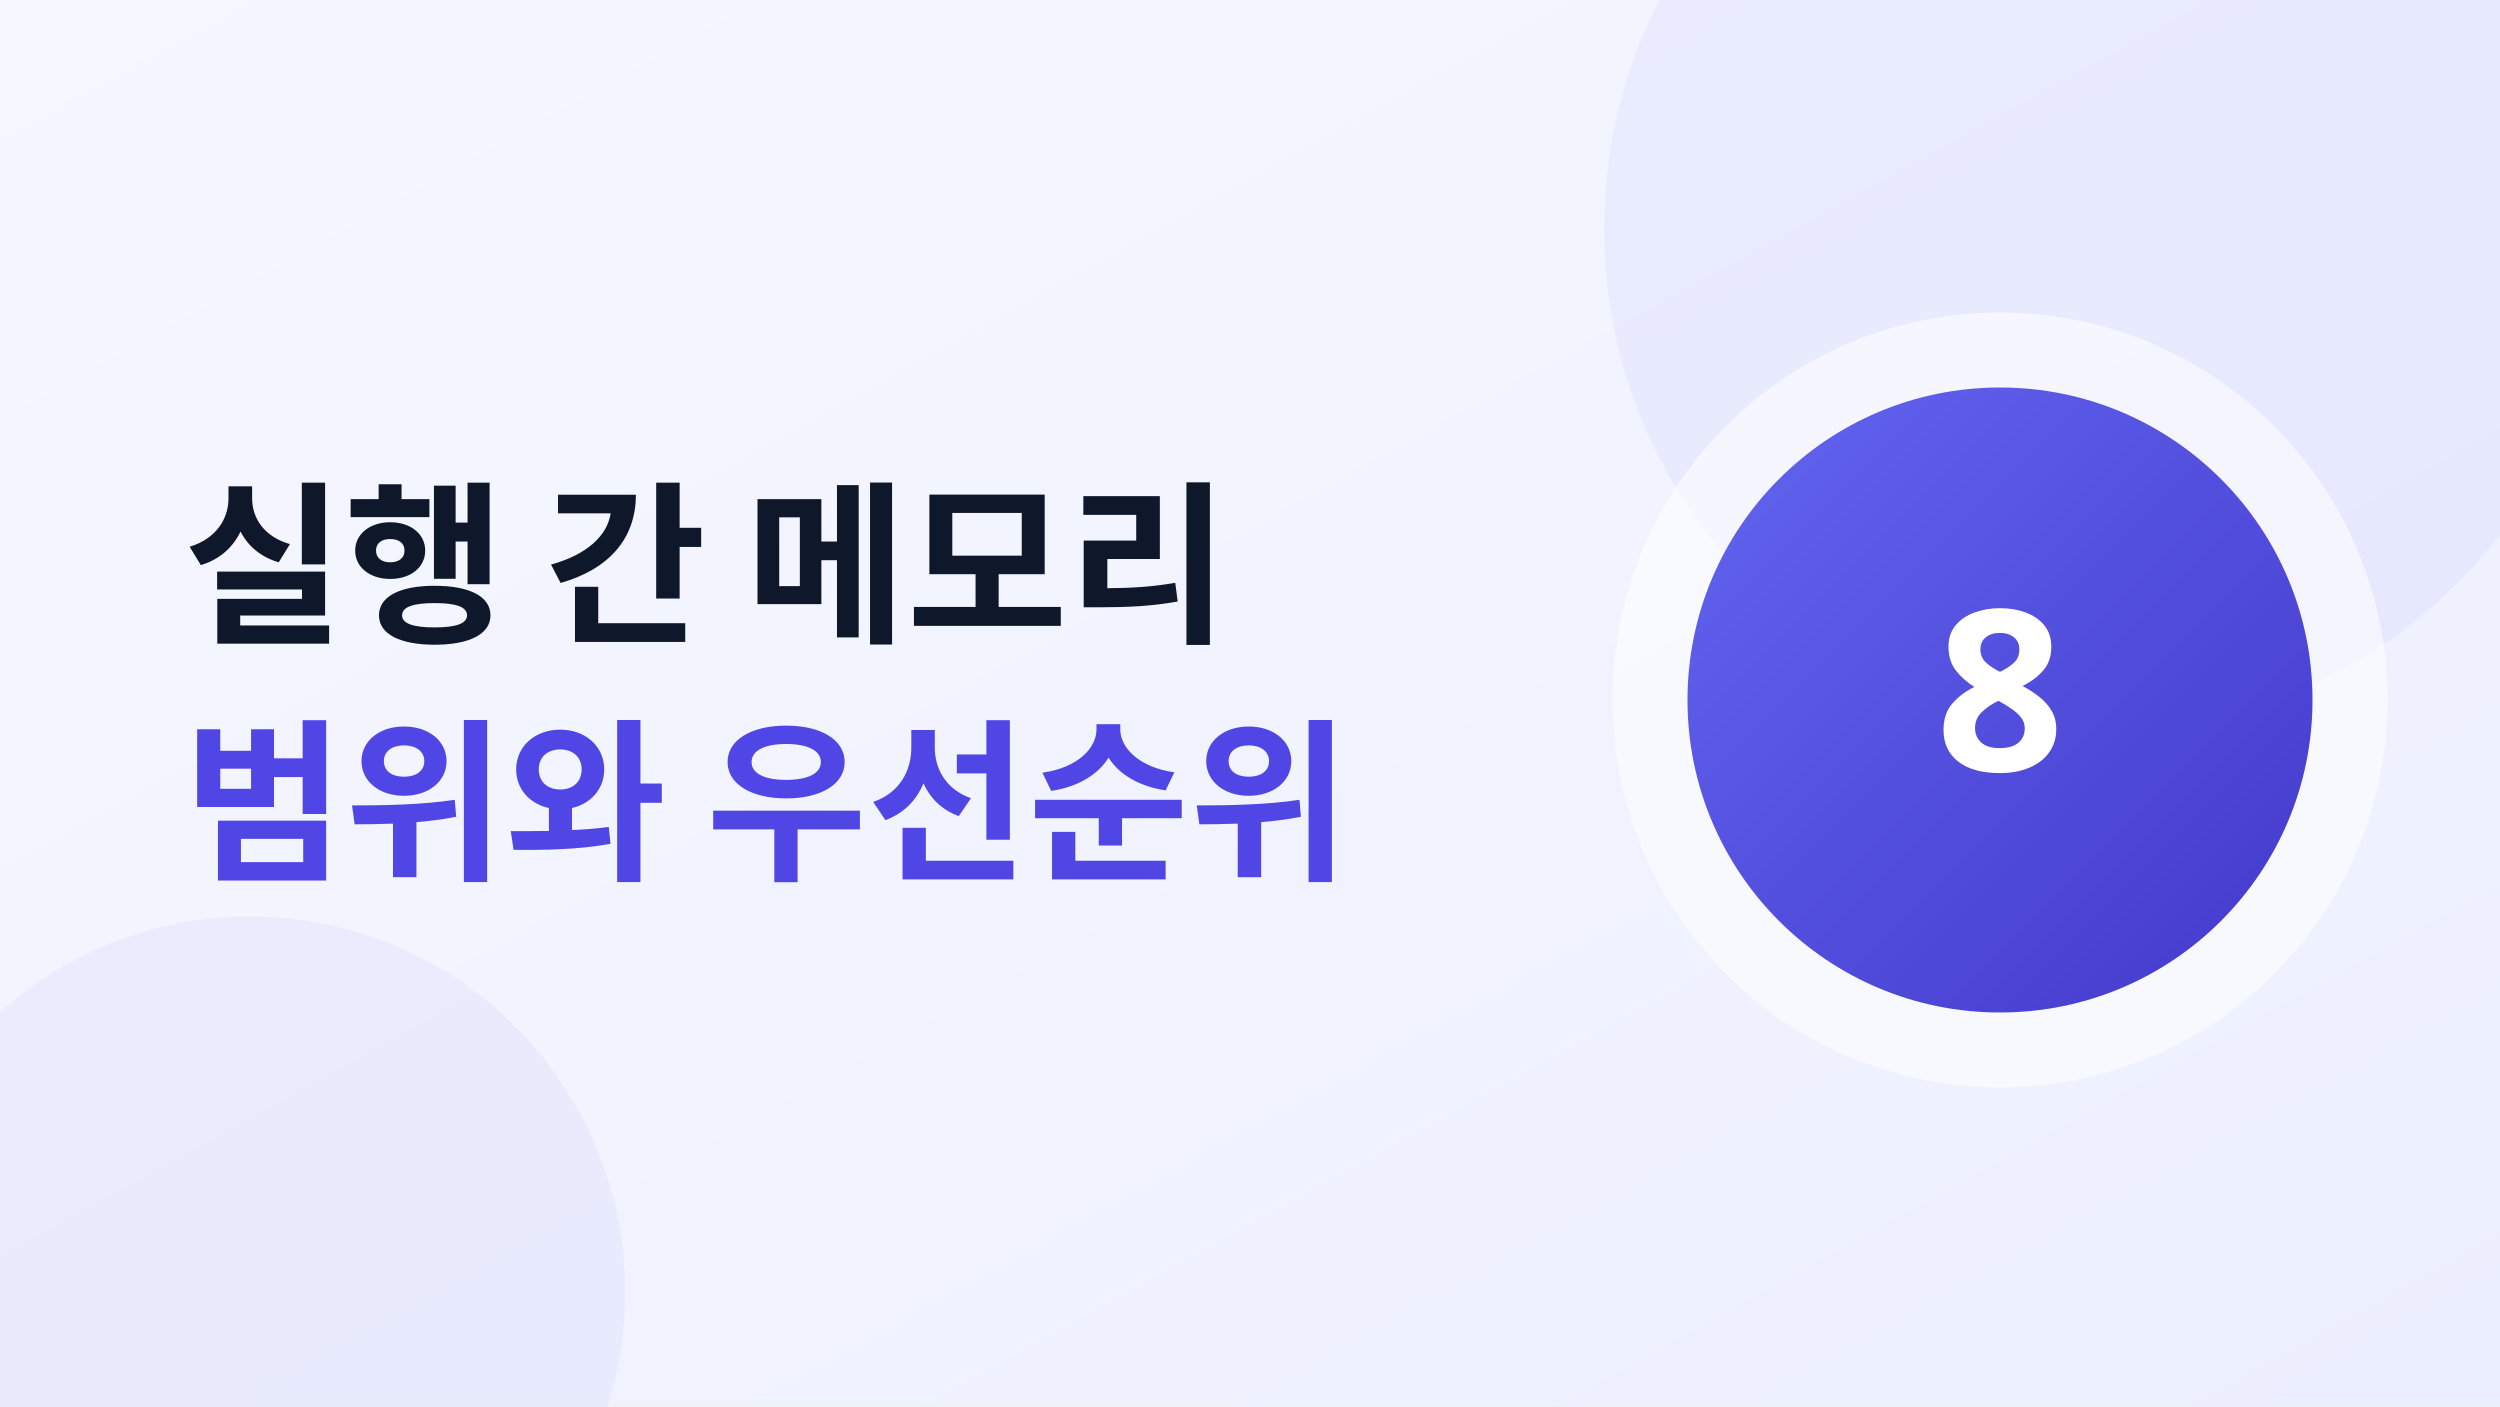
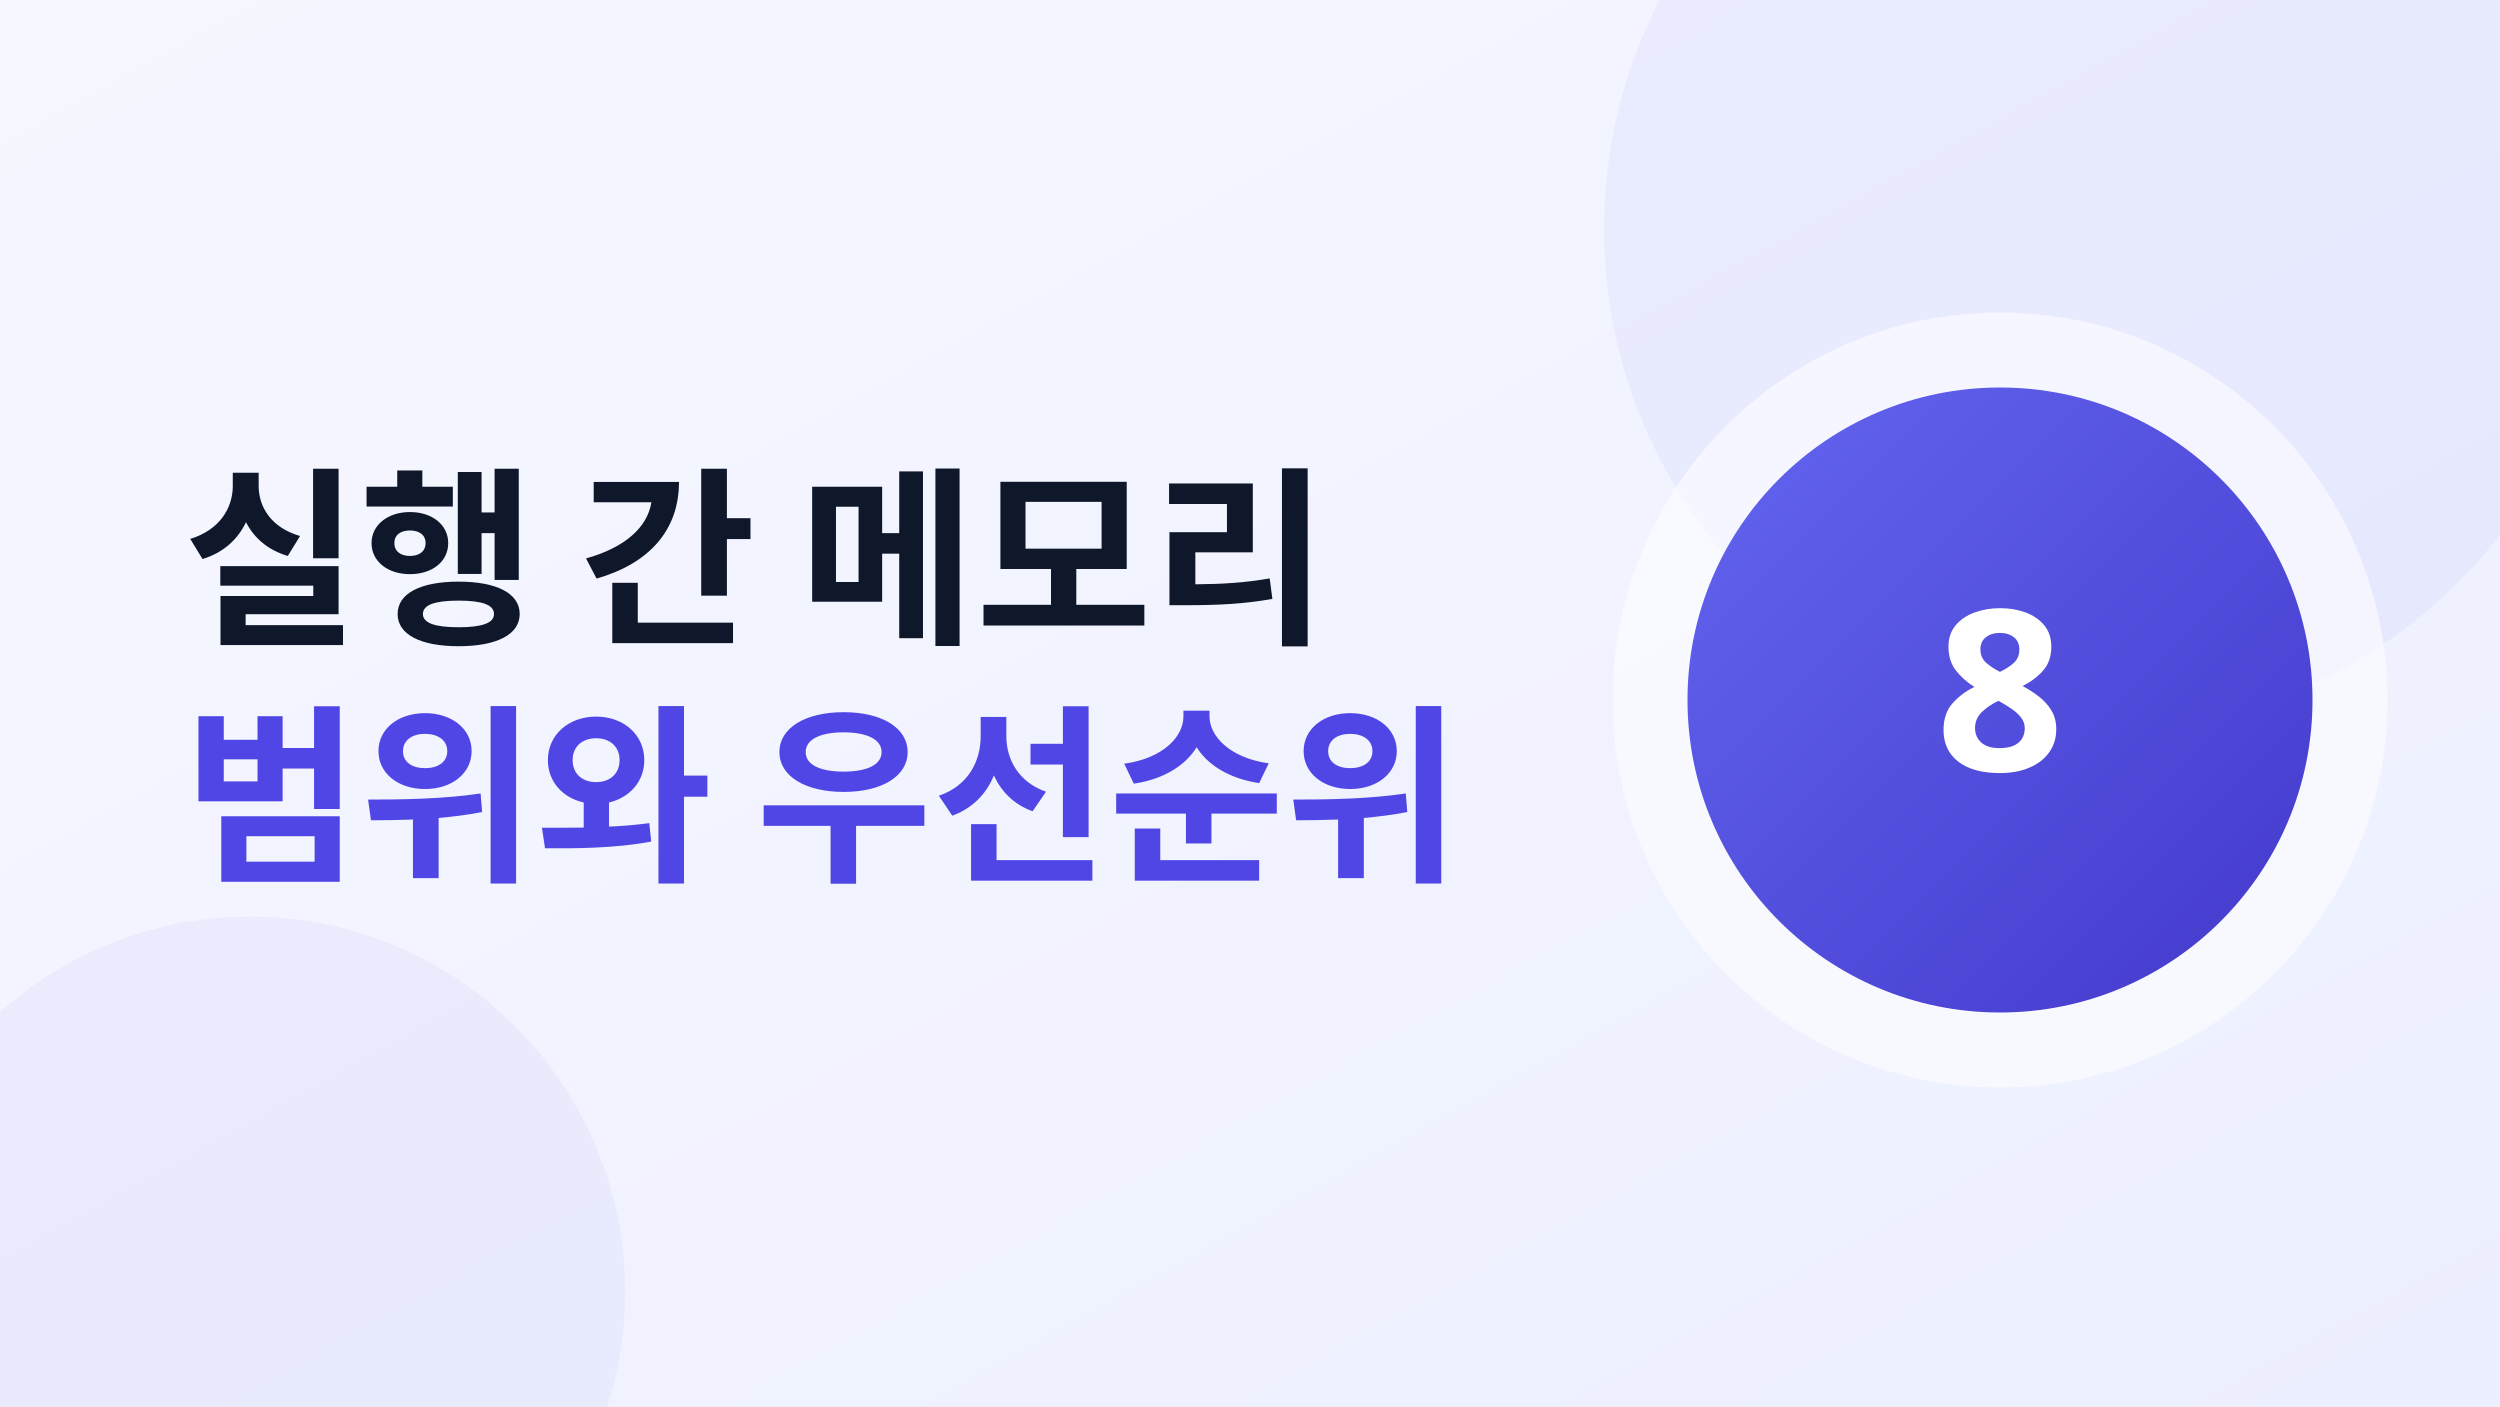
<svg xmlns="http://www.w3.org/2000/svg" viewBox="0 0 1200 675" role="img" aria-label="TECH NOTE · 하네스 8편 — 실행 간 메모리 범위와 우선순위">
  <defs>
    <linearGradient id="bg" x1="0" y1="0" x2="1" y2="1">
      <stop offset="0" stop-color="#f6f7ff" />
      <stop offset="1" stop-color="#ecefff" />
    </linearGradient>
    <linearGradient id="badge" x1="0" y1="0" x2="1" y2="1">
      <stop offset="0" stop-color="#6366f1" />
      <stop offset="1" stop-color="#4338ca" />
    </linearGradient>
  </defs>
  <rect width="1200" height="675" fill="url(#bg)" />
  <circle cx="1010" cy="110" r="240" fill="#6366f1" opacity="0.07" />
  <circle cx="120" cy="620" r="180" fill="#4338ca" opacity="0.05" />
-   <text x="88" y="302" font-family="Pretendard,'Pretendard Variable','Malgun Gothic','Apple SD Gothic Neo','Noto Sans KR',sans-serif" font-size="84" font-weight="800" fill="#0f172a">실행 간 메모리</text>
-   <text x="88" y="416" font-family="Pretendard,'Pretendard Variable','Malgun Gothic','Apple SD Gothic Neo','Noto Sans KR',sans-serif" font-size="84" font-weight="800" fill="#4f46e5">범위와 우선순위</text>
+   <text x="88" y="302" font-family="Pretendard,'Pretendard Variable','Malgun Gothic','Apple SD Gothic Neo','Noto Sans KR',sans-serif" font-size="92" font-weight="800" fill="#0f172a">실행 간 메모리</text>
+   <text x="88" y="416" font-family="Pretendard,'Pretendard Variable','Malgun Gothic','Apple SD Gothic Neo','Noto Sans KR',sans-serif" font-size="92" font-weight="800" fill="#4f46e5">범위와 우선순위</text>
  <circle cx="960" cy="336" r="186" fill="#ffffff" opacity="0.55" />
  <circle cx="960" cy="336" r="150" fill="url(#badge)" />
  <text x="960" y="370" text-anchor="middle" font-family="Pretendard,'Pretendard Variable','Malgun Gothic','Apple SD Gothic Neo','Noto Sans KR',sans-serif" font-size="108" font-weight="800" fill="#ffffff">8</text>
</svg>
